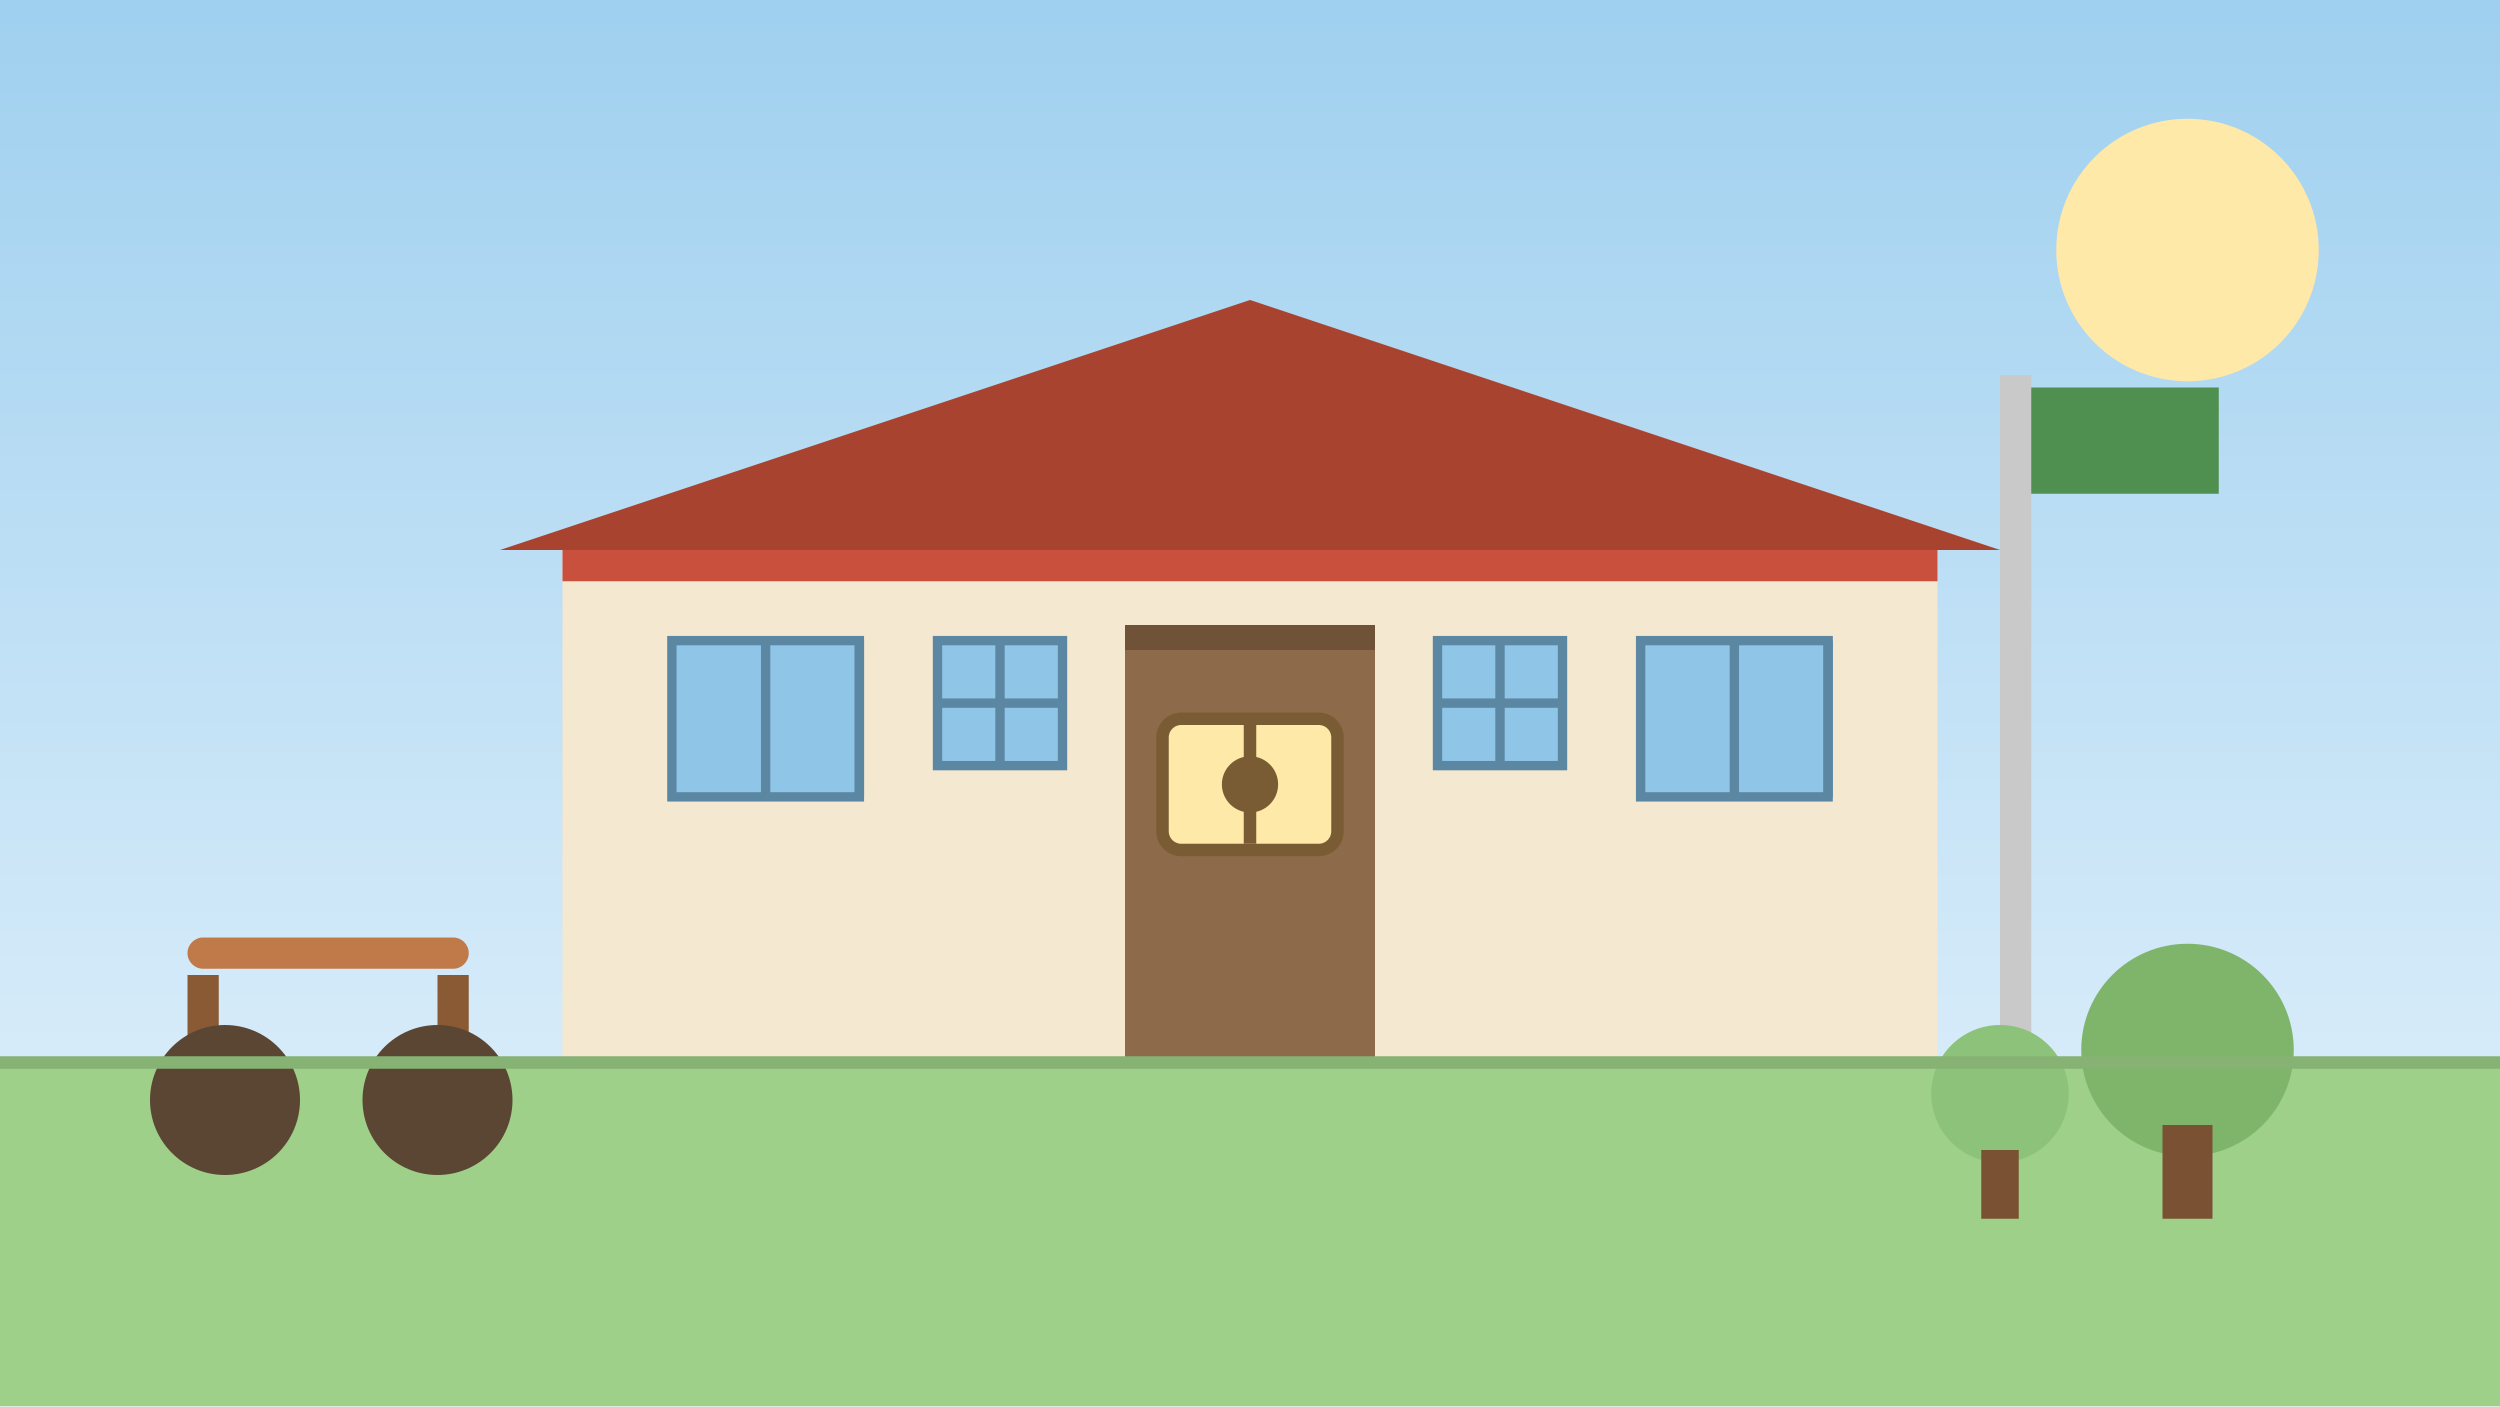
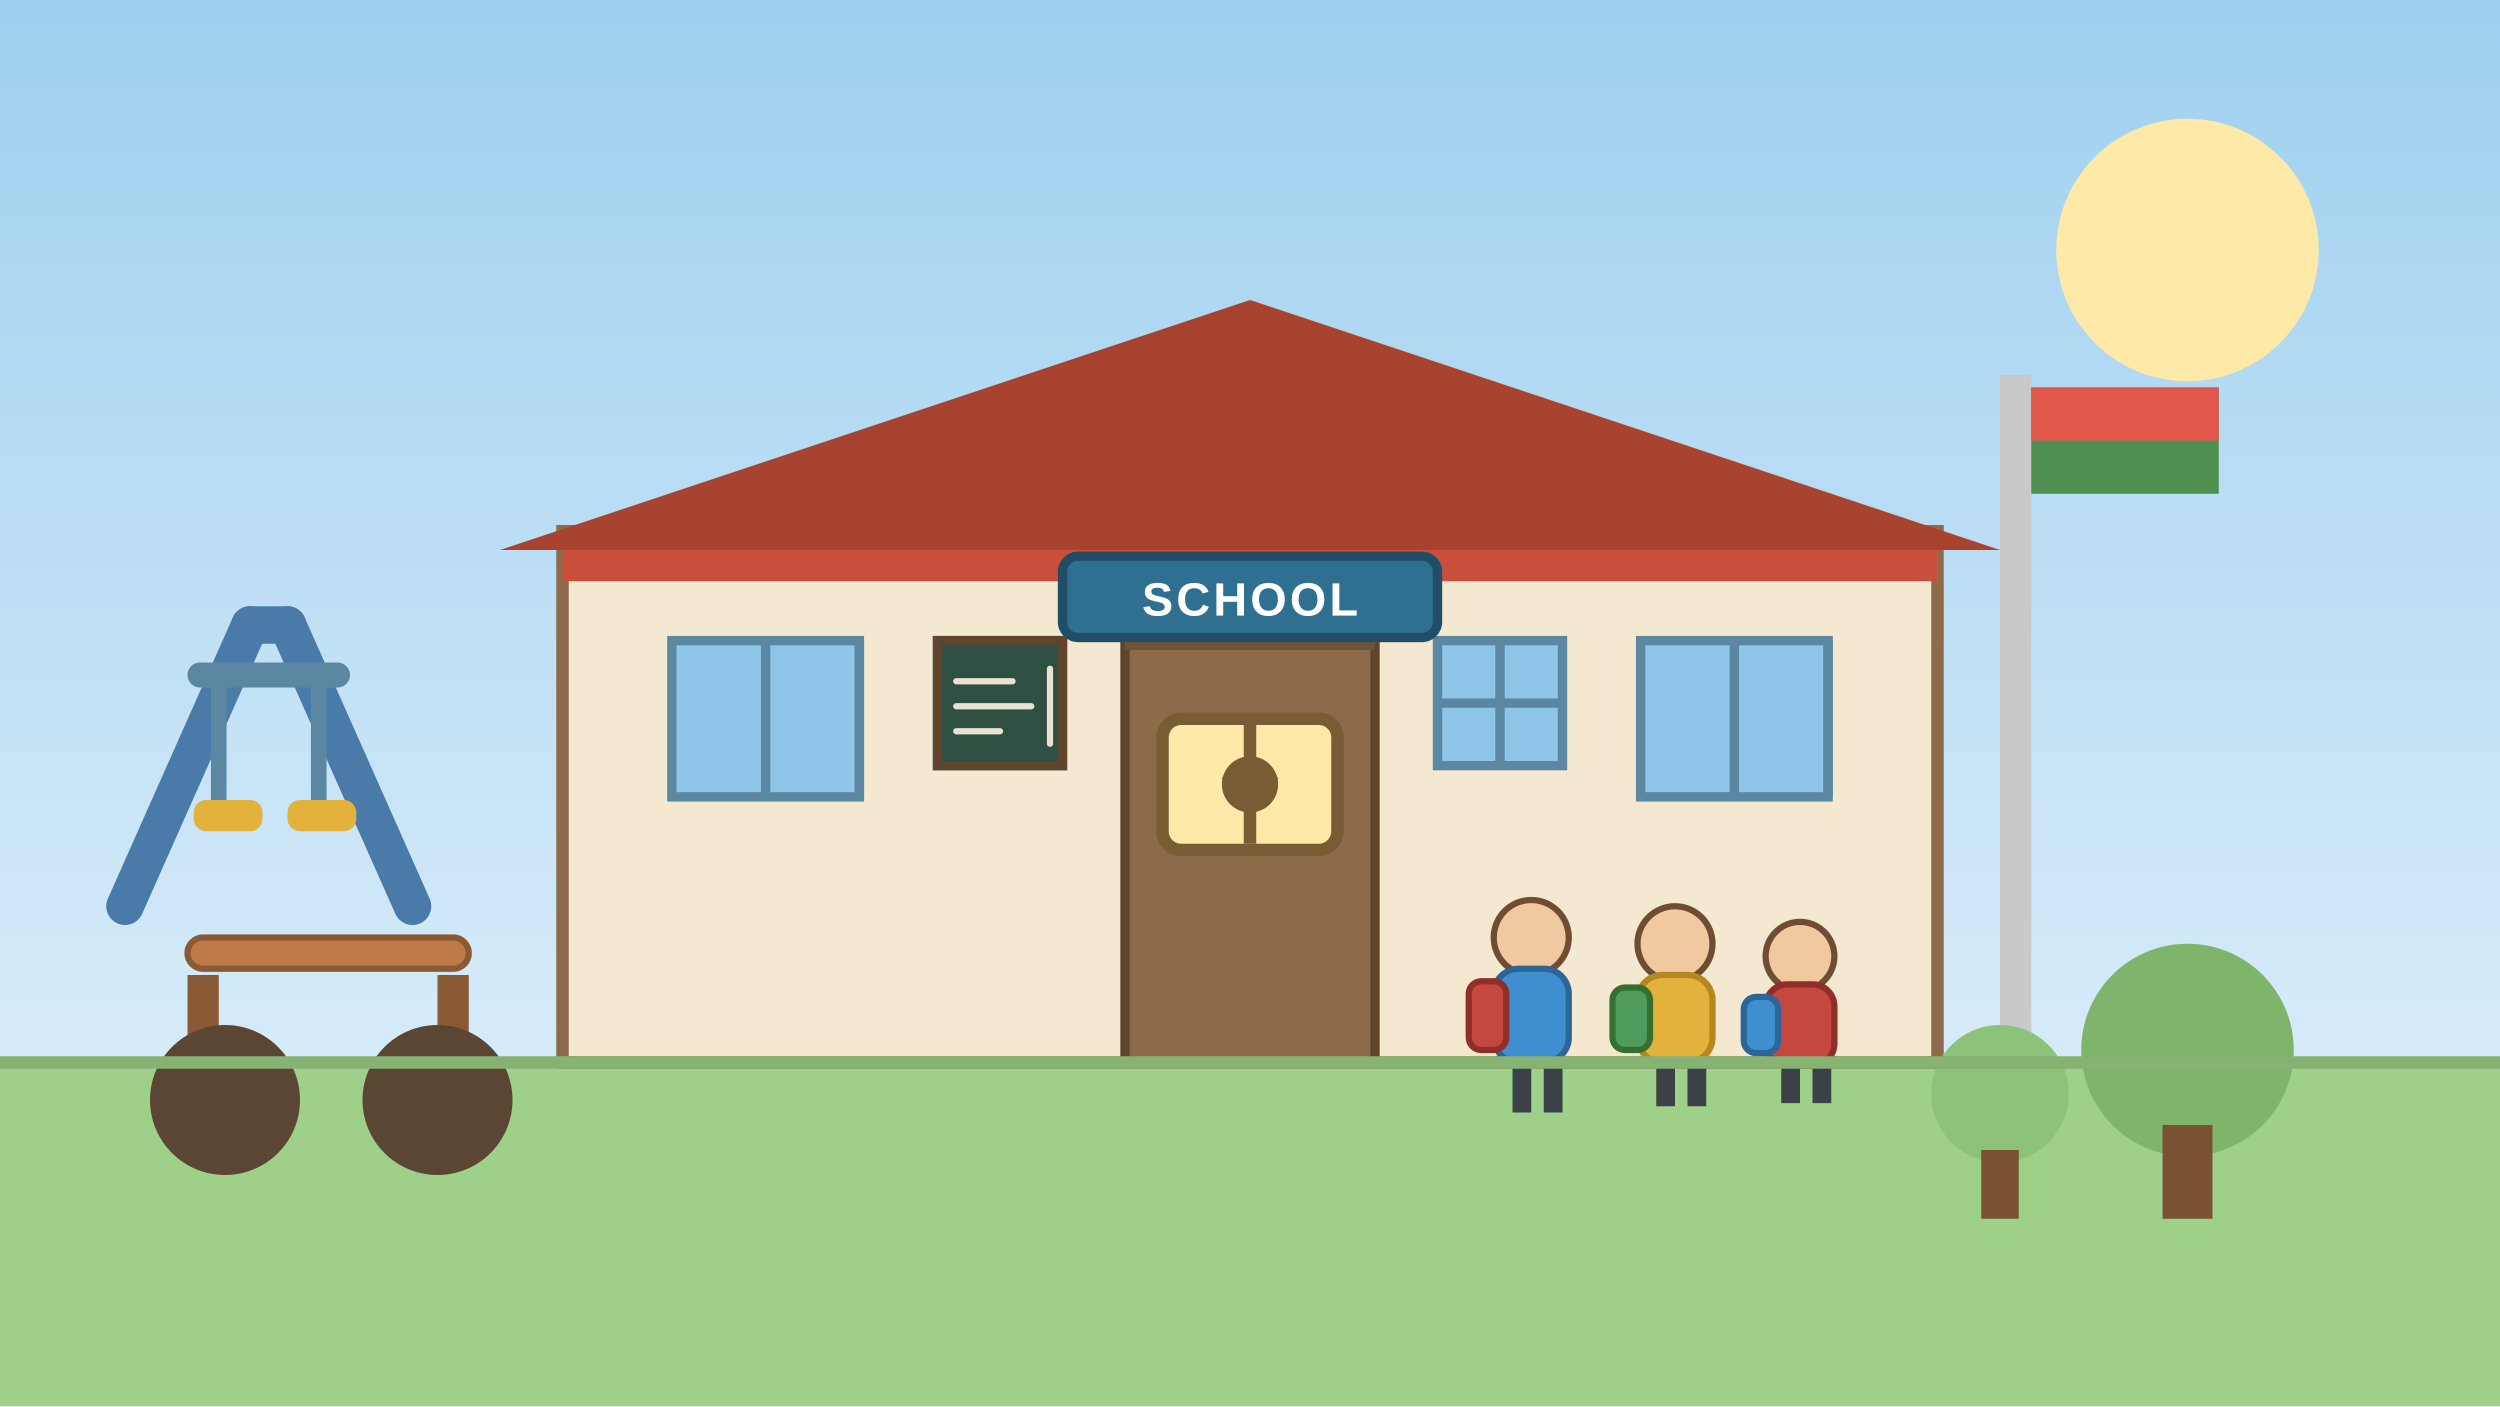
- <svg xmlns="http://www.w3.org/2000/svg" width="800" height="450" viewBox="0 0 800 450" role="img" aria-label="A school building with a flagpole, bell and playground">
+ <svg xmlns="http://www.w3.org/2000/svg" width="800" height="450" viewBox="0 0 800 450" role="img" aria-label="A school with a SCHOOL sign, a bell at the entrance, a blackboard in the window, a flagpole and children with backpacks">
  <defs>
    <linearGradient id="s2sky" x1="0" y1="0" x2="0" y2="1">
      <stop offset="0" stop-color="#9fd0ef" />
      <stop offset="1" stop-color="#e8f4fd" />
    </linearGradient>
  </defs>
  <rect width="800" height="450" fill="url(#s2sky)" />
  <circle cx="700" cy="80" r="42" fill="#ffe9a8" />
  <rect y="340" width="800" height="110" fill="#9fd08a" />
  <g>
-     <rect x="180" y="170" width="440" height="170" fill="#f4e8d0" />
+     <rect x="180" y="170" width="440" height="170" fill="#f4e8d0" stroke="#8d6b4a" stroke-width="4" />
    <rect x="180" y="170" width="440" height="16" fill="#c8503c" />
    <polygon points="400,96 640,176 160,176" fill="#a8432f" />
-     <rect x="360" y="200" width="80" height="140" fill="#8d6b4a" />
+     <rect x="360" y="200" width="80" height="140" fill="#8d6b4a" stroke="#5f452c" stroke-width="3" />
    <rect x="360" y="200" width="80" height="8" fill="#6f5238" />
    <g fill="#8fc6e8" stroke="#5b87a3" stroke-width="3">
      <rect x="215" y="205" width="60" height="50" />
      <rect x="300" y="205" width="40" height="40" />
      <rect x="460" y="205" width="40" height="40" />
      <rect x="525" y="205" width="60" height="50" />
    </g>
    <g stroke="#5b87a3" stroke-width="3">
      <path d="M245 205 v50 M275 205 v50" />
-       <path d="M320 205 v40 M300 225 h40" />
      <path d="M480 205 v40 M460 225 h40" />
      <path d="M555 205 v50 M585 205 v50" />
    </g>
+     <rect x="300" y="205" width="40" height="40" fill="#2f4f42" stroke="#5f452c" stroke-width="3" />
+     <g stroke="#e8e2d0" stroke-width="2" stroke-linecap="round">
+       <path d="M306 218 h18 M306 226 h24 M306 234 h14" />
+       <path d="M336 214 v24" />
+     </g>
+     <rect x="340" y="178" width="120" height="26" rx="5" fill="#2f6f8f" stroke="#204e66" stroke-width="3" />
+     <text x="400" y="197" font-family="Arial, Helvetica, sans-serif" font-size="15" font-weight="bold" fill="#ffffff" text-anchor="middle" letter-spacing="1">SCHOOL</text>
    <rect x="372" y="230" width="56" height="42" rx="6" fill="#ffe9a8" stroke="#7a5c34" stroke-width="4" />
    <circle cx="400" cy="251" r="9" fill="#7a5c34" />
    <path d="M400 232 v38" stroke="#7a5c34" stroke-width="4" />
+     <path d="M400 236 v10" stroke="#7a5c34" stroke-width="3" />
+     <path d="M392 248 q8 8 16 0" fill="none" stroke="#7a5c34" stroke-width="3" />
    <rect x="640" y="120" width="10" height="220" fill="#c9c9c9" />
    <path d="M650 124 h60 v34 h-60 z" fill="#4f8f4f" />
+     <path d="M650 124 h60 v17 h-60 z" fill="#e2574c" />
  </g>
  <g>
-     <rect x="60" y="300" width="90" height="10" rx="5" fill="#c07a4a" />
+     <g>
+       <circle cx="490" cy="300" r="12" fill="#f0c9a0" stroke="#6f4d33" stroke-width="2" />
+       <rect x="478" y="310" width="24" height="30" rx="8" fill="#3f8fd0" stroke="#2c6699" stroke-width="2" />
+       <rect x="470" y="314" width="12" height="22" rx="4" fill="#c4483f" stroke="#8f2f28" stroke-width="2" />
+       <rect x="484" y="340" width="6" height="16" fill="#3a4247" />
+       <rect x="494" y="340" width="6" height="16" fill="#3a4247" />
+     </g>
+     <g>
+       <circle cx="536" cy="302" r="12" fill="#f0c9a0" stroke="#6f4d33" stroke-width="2" />
+       <rect x="524" y="312" width="24" height="28" rx="8" fill="#e2b23c" stroke="#b5871f" stroke-width="2" />
+       <rect x="516" y="316" width="12" height="20" rx="4" fill="#4f9c5c" stroke="#35702f" stroke-width="2" />
+       <rect x="530" y="340" width="6" height="14" fill="#3a4247" />
+       <rect x="540" y="340" width="6" height="14" fill="#3a4247" />
+     </g>
+     <g>
+       <circle cx="576" cy="306" r="11" fill="#f0c9a0" stroke="#6f4d33" stroke-width="2" />
+       <rect x="565" y="315" width="22" height="26" rx="7" fill="#c4483f" stroke="#8f2f28" stroke-width="2" />
+       <rect x="558" y="319" width="11" height="18" rx="4" fill="#3f8fd0" stroke="#2c6699" stroke-width="2" />
+       <rect x="570" y="341" width="6" height="12" fill="#3a4247" />
+       <rect x="580" y="341" width="6" height="12" fill="#3a4247" />
+     </g>
+   </g>
+   <g>
+     <rect x="60" y="300" width="90" height="10" rx="5" fill="#c07a4a" stroke="#8a5a34" stroke-width="2" />
    <rect x="60" y="312" width="10" height="28" fill="#8a5a34" />
    <rect x="140" y="312" width="10" height="28" fill="#8a5a34" />
    <circle cx="72" cy="352" r="24" fill="#5a4632" />
    <circle cx="140" cy="352" r="24" fill="#5a4632" />
+   </g>
+   <g>
+     <path d="M40 290 L80 200 M132 290 L92 200" stroke="#4a7ba8" stroke-width="12" stroke-linecap="round" />
+     <path d="M80 200 L92 200" stroke="#4a7ba8" stroke-width="12" stroke-linecap="round" />
+     <path d="M64 216 h44" stroke="#5b87a3" stroke-width="8" stroke-linecap="round" />
+     <path d="M70 216 v40 M102 216 v40" stroke="#5b87a3" stroke-width="5" />
+     <rect x="62" y="256" width="22" height="10" rx="4" fill="#e2b23c" />
+     <rect x="92" y="256" width="22" height="10" rx="4" fill="#e2b23c" />
  </g>
  <g>
    <circle cx="700" cy="336" r="34" fill="#7fb56a" />
    <rect x="692" y="360" width="16" height="30" fill="#7a5233" />
    <circle cx="640" cy="350" r="22" fill="#8dc27a" />
    <rect x="634" y="368" width="12" height="22" fill="#7a5233" />
  </g>
  <path d="M0 340 h800" stroke="#86b273" stroke-width="4" />
</svg>
